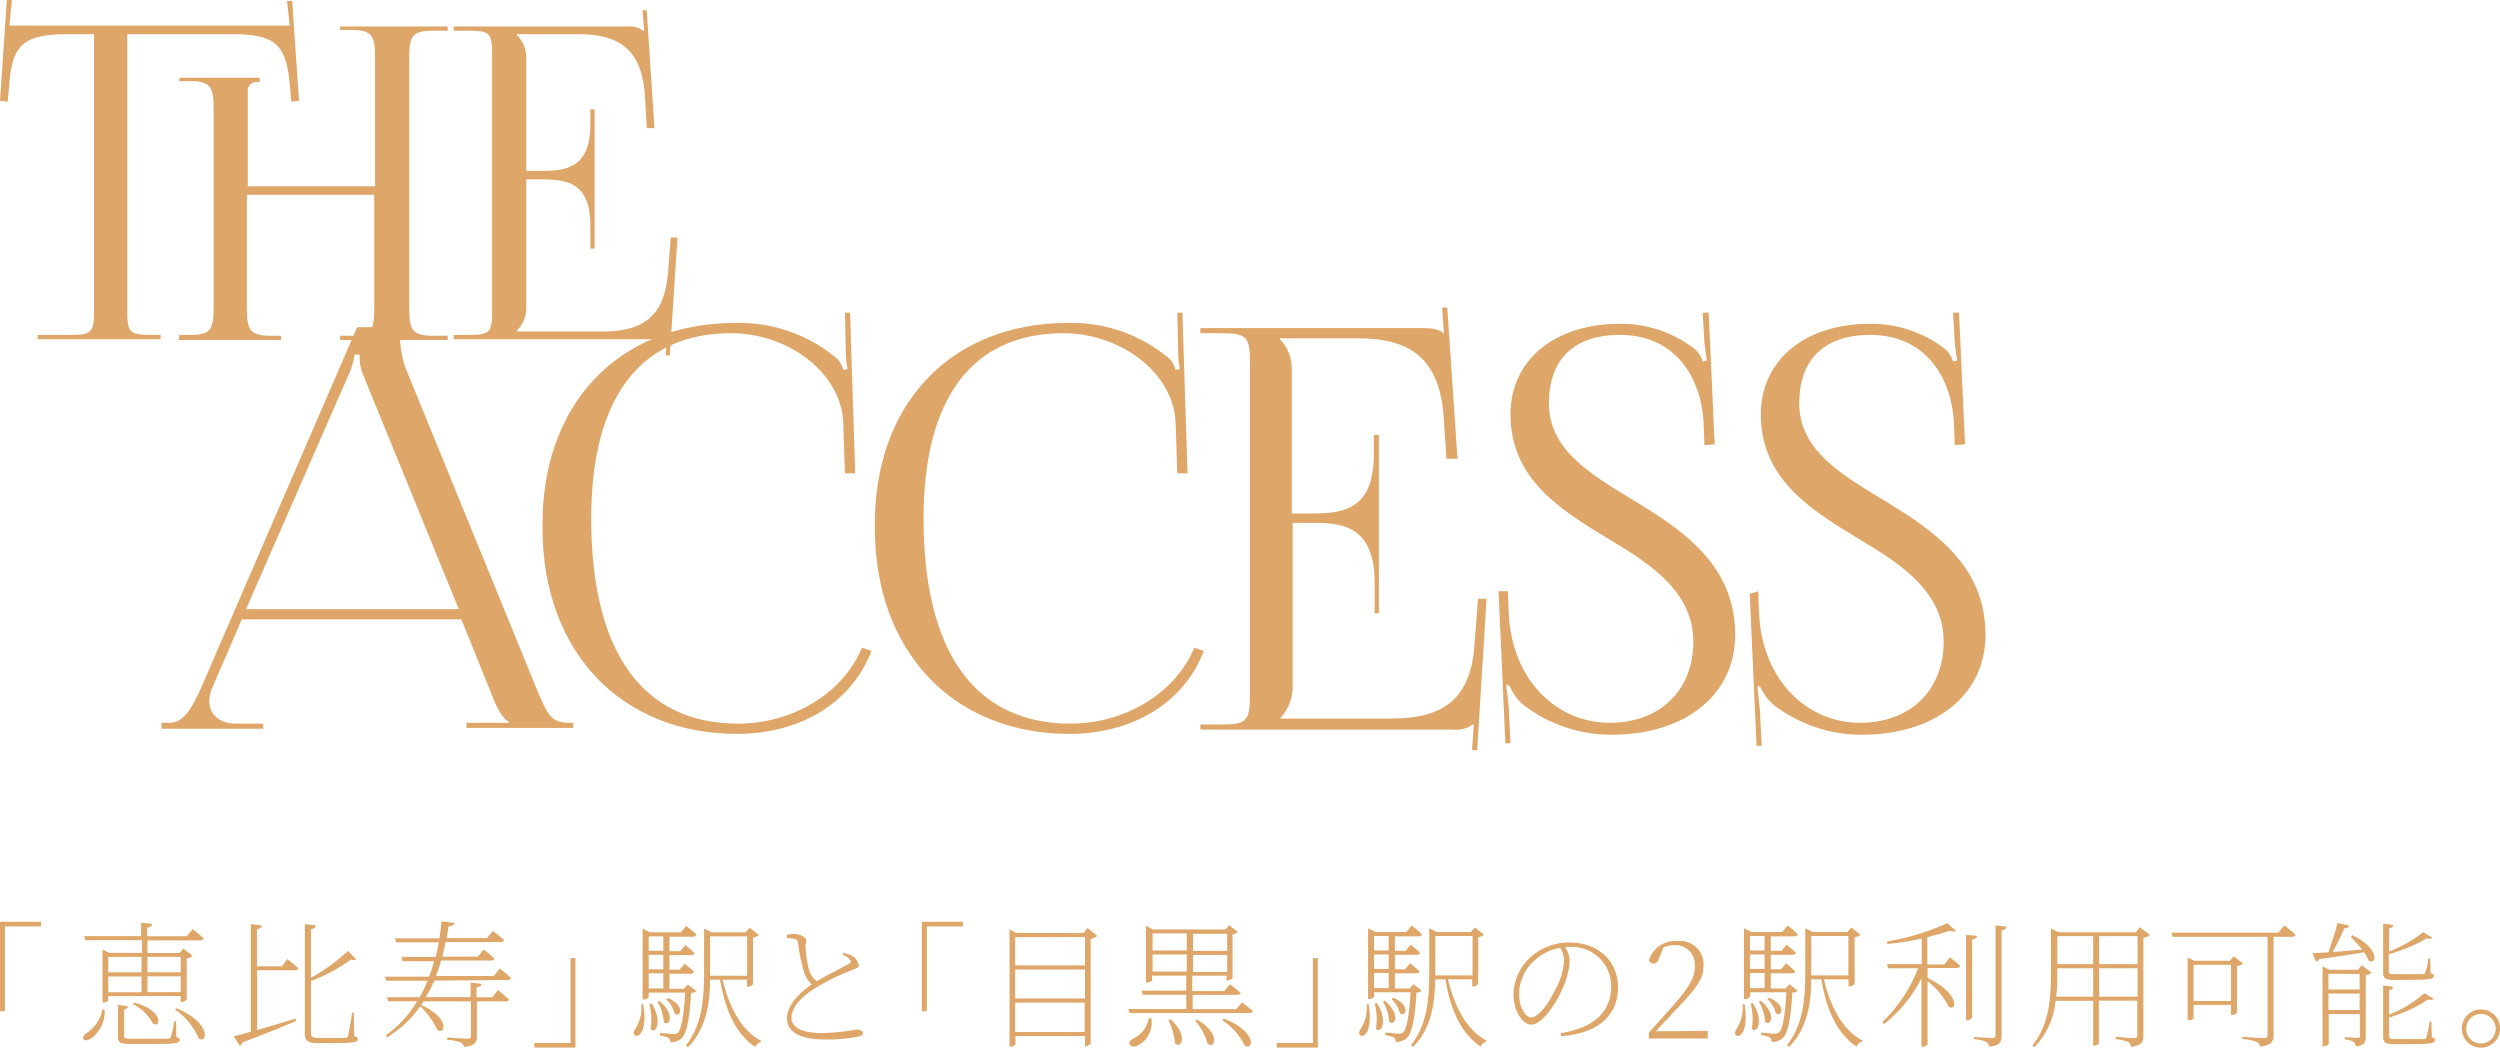
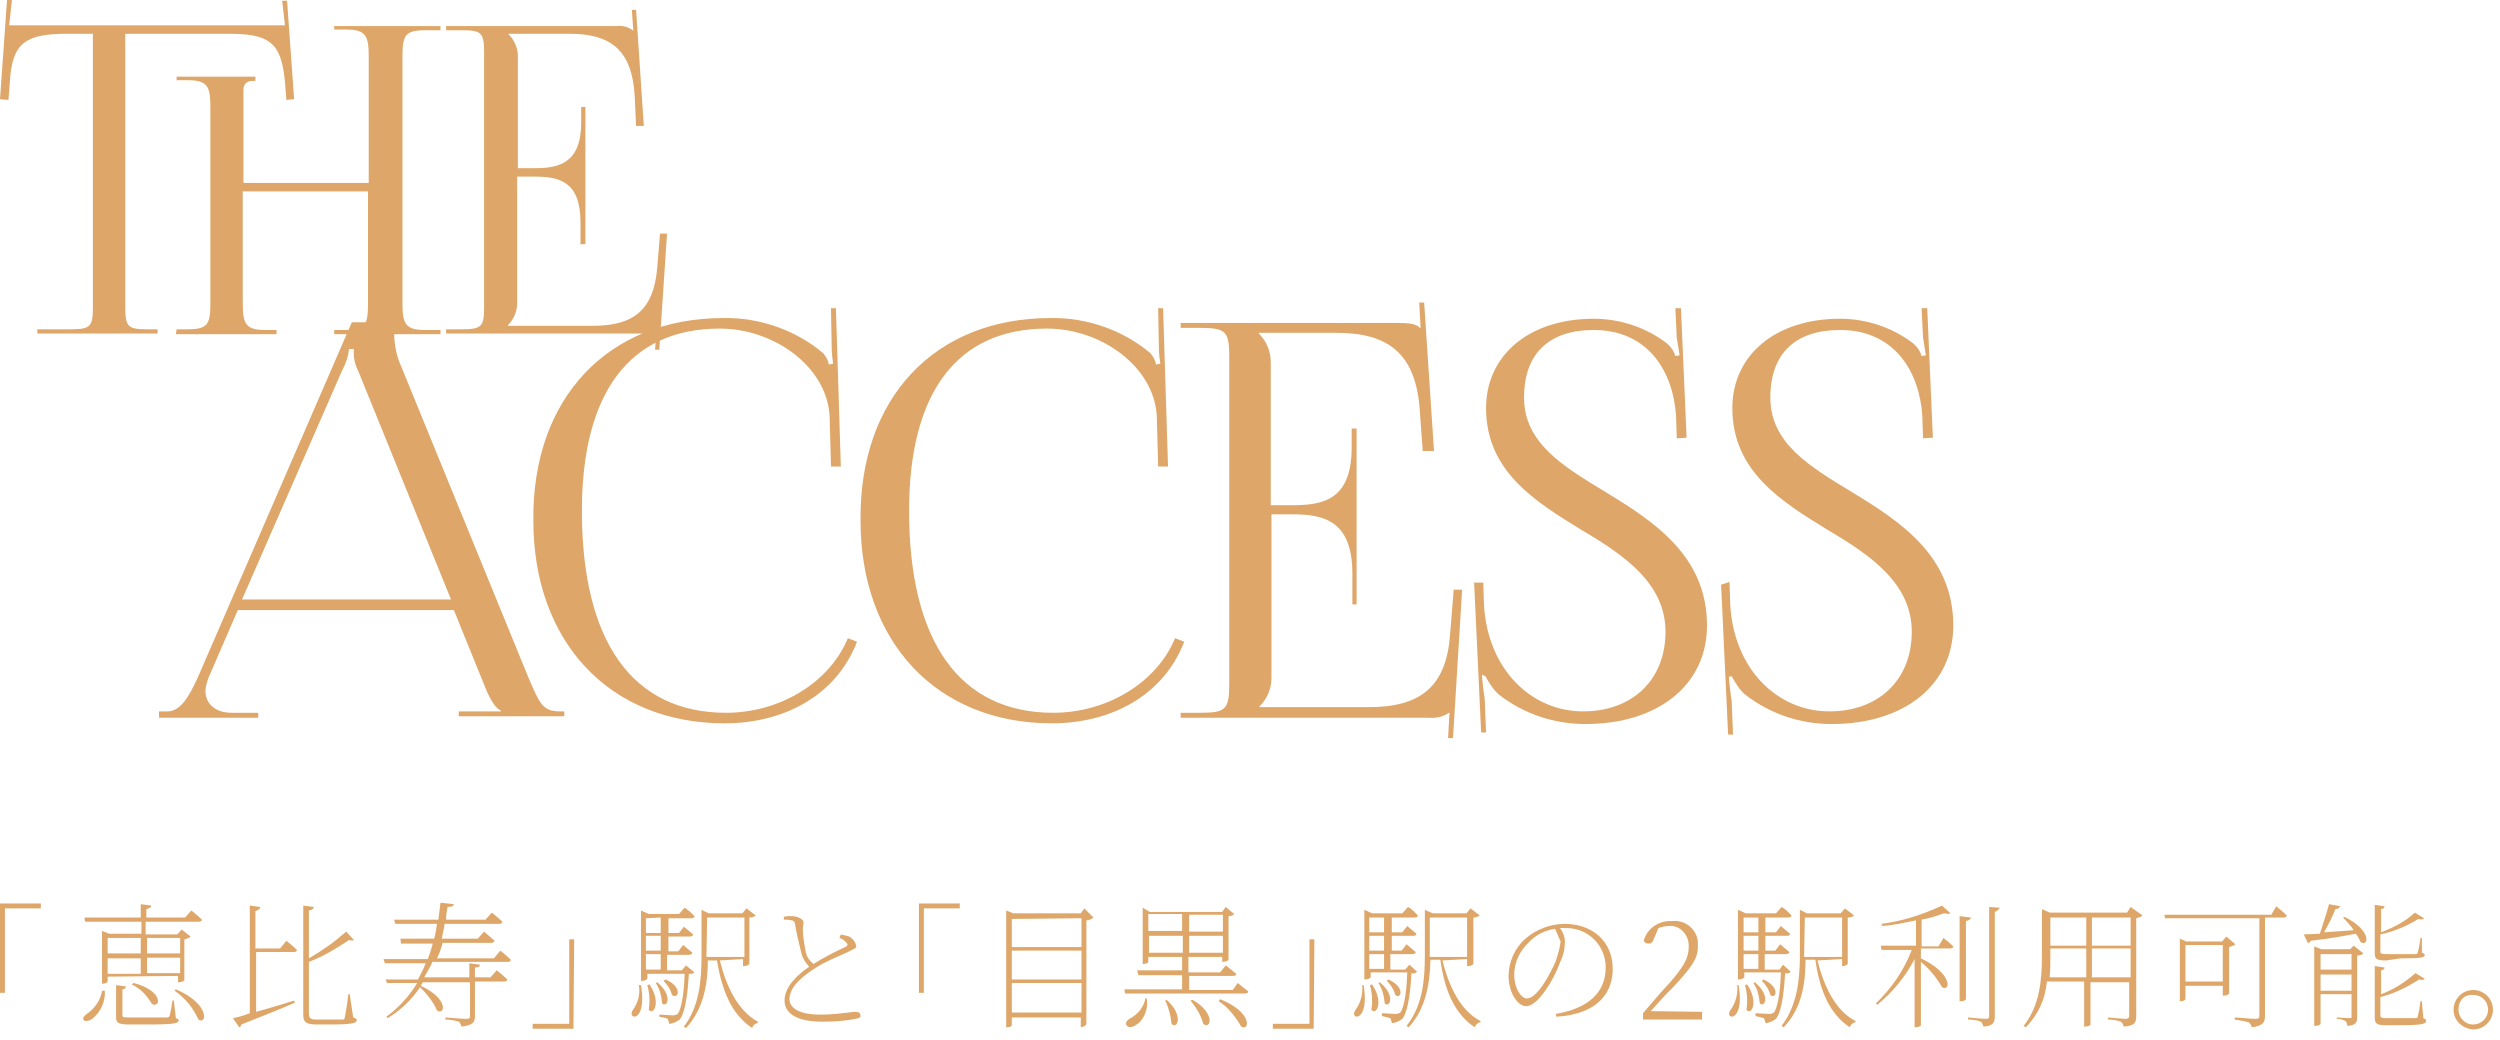
- <svg xmlns="http://www.w3.org/2000/svg" viewBox="0 0 292.62 122.63">
-   <defs>
-     <style>.cls-1{fill:#dea769;}.cls-2{isolation:isolate;}</style>
-   </defs>
-   <g id="レイヤー_2" data-name="レイヤー 2">
-     <g id="レイヤー_1-2" data-name="レイヤー 1">
-       <path class="cls-1" d="M4.4,39.2H8.3c2.4,0,2.7-.3,2.7-2.7V4H8C3.1,4,1.4,5,1.1,9.8L.9,11.9,0,11.8.8,0h.6L1.1,3H33.9L33.6.1h.6L35,11.8l-.9.1-.2-2.1C33.5,4.9,31.9,4,27,4H14.9V36.5c0,2.4.3,2.7,2.7,2.7h1.2v.5H4.4v-.5Zm16.6,0h1.3c2.4,0,2.7-.7,2.7-3.2V12.7c0-2.4-.3-3.2-2.7-3.2H21V9.1h9.4v.5H30a1,1,0,0,0-1,1.1V21.8H43.9V6.7c0-2.4-.3-3.2-2.7-3.2H39.8V3.1H52.4v.5H50.6c-2.4,0-2.7.7-2.7,3.2V36.1c0,2.4.3,3.2,2.7,3.2h1.8v.5H39.8v-.5h1.3c2.4,0,2.7-.7,2.7-3.2V22.8H28.9V36.1c0,2.4.3,3.2,2.7,3.2h1.3v.5h-12l.1-.6Z" />
-       <path class="cls-1" d="M69.1,29.2V26.4c0-4.9-2.6-5.4-5.5-5.4h-2V36.1a3.68,3.68,0,0,1-1.1,2.6v.1H70.6c4.9,0,7.2-2,7.6-6.9l.3-4.1h.8l-.9,13.8h-.5l.2-2.4H78a2.7,2.7,0,0,1-1.9.5h-23v-.5h1.8c2.4,0,2.7-.3,2.7-2.7V6.3c0-2.4-.3-2.7-2.7-2.7H53.1V3.1H73.4a2.7,2.7,0,0,1,1.9.5h.1l-.2-2.4h.5L76.6,15h-.9l-.2-3.6C75.2,5.9,72.6,4,67.7,4H60.5v.1a3.68,3.68,0,0,1,1.1,2.6V20h2c2.8,0,5.5-.5,5.5-5.4V12.8h.5V29.1h-.5v.1Z" />
-       <path class="cls-1" d="M18.9,84.6h1c1.6,0,2.6-1.8,3.6-4L41.8,38.3h5v.8a13.15,13.15,0,0,0,.6,3.8L62.8,80.6c1.3,3.1,1.7,4,3.8,4h.5v.6H54.6v-.6h5v-.1c-.8-.3-1.6-2-2-3.1L54,72.5H28.3l-3.5,8.1a4,4,0,0,0-.3,1.5c0,1.5,1.2,2.6,3.1,2.6h3.2v.6H18.9ZM53.7,71.3,42.6,44.1a5.4,5.4,0,0,1-.5-2.6h-.6a8,8,0,0,1-.8,2.6L28.8,71.3Z" />
-       <path class="cls-1" d="M86.1,37.8A17.7,17.7,0,0,1,98,42a2.73,2.73,0,0,1,.7,1.3l.5-.1a10.07,10.07,0,0,1-.2-1.9l-.1-4.7h.6l.6,18.8H98.9l-.2-6C98.4,43.5,92.1,39,85.6,39c-10.7,0-16.4,7.6-16.4,21.7,0,15.6,6,24,17.2,24,6.2,0,12.2-3.4,14.5-8.9l1.1.4c-2.5,6.5-8.9,9.7-15.7,9.7-13.7,0-22.8-9.7-22.8-24.1C63.3,47.3,72.4,37.8,86.1,37.8Z" />
-       <path class="cls-1" d="M125,37.8A17.7,17.7,0,0,1,136.9,42a2.73,2.73,0,0,1,.7,1.3l.5-.1a10.07,10.07,0,0,1-.2-1.9l-.1-4.7h.6l.6,18.8h-1.2l-.2-6C137.3,43.5,131,39,124.5,39c-10.7,0-16.4,7.6-16.4,21.7,0,15.6,6,24,17.2,24,6.2,0,12.2-3.4,14.5-8.9l1.1.4c-2.5,6.5-8.9,9.7-15.7,9.7-13.7,0-22.8-9.7-22.8-24.1C102.2,47.3,111.3,37.8,125,37.8Z" />
-       <path class="cls-1" d="M160.9,71.8V68.2c0-6.3-3.4-7-7-7h-2.6V80.6a5.29,5.29,0,0,1-1.4,3.4v.1h13c6.3,0,9.3-2.5,9.7-8.8l.4-5.2h1l-1.1,17.7h-.6l.2-3h-.1a3.44,3.44,0,0,1-2.4.6H140.5v-.6h2.3c3.1,0,3.5-.3,3.5-3.5V42.5c0-3.1-.3-3.5-3.5-3.5h-2.3v-.6h26c1,0,2,.1,2.4.6h.1l-.2-3h.6l1.2,17.7h-1.3l-.3-4.6c-.4-7-3.8-9.5-10-9.5h-9.2v.1a4.83,4.83,0,0,1,1.4,3.4v17h2.6c3.7,0,7-.7,7-6.9V50.9h.6V71.8Z" />
-       <path class="cls-1" d="M176.5,69.2l.1,2.7c.4,7.7,5.6,12.7,11.8,12.7,5.9,0,9.8-3.8,9.8-9.5s-4.8-9-9.9-12c-5.6-3.4-11.5-7-11.5-14.6,0-6.3,5.1-10.6,12.8-10.6a14.08,14.08,0,0,1,8.7,2.9,3,3,0,0,1,1,1.5l.5-.1q-.15-.75-.3-2.1l-.2-3.5h.7l.7,15.4-1.2.1-.1-2.7c-.3-5.2-3.3-10.2-9.8-10.2-5.3,0-8.3,2.8-8.3,8,0,5.4,4.7,8.2,9.8,11.3,5.8,3.5,12,7.6,12,15.8,0,7-5.8,11.7-14.5,11.7a16.87,16.87,0,0,1-10.3-3.5,6,6,0,0,1-1.6-2.2l-.4-.2c.1.7.2,2,.3,2.8l.2,4.1h-.6l-.8-17.8Z" />
-       <path class="cls-1" d="M205.8,69.2l.1,2.7c.4,7.7,5.6,12.7,11.8,12.7,5.9,0,9.8-3.8,9.8-9.5s-4.8-9-9.9-12c-5.6-3.4-11.5-7-11.5-14.6,0-6.3,5.1-10.6,12.8-10.6a14.08,14.08,0,0,1,8.7,2.9,3,3,0,0,1,1,1.5l.5-.1q-.15-.75-.3-2.1l-.2-3.5h.7L230,52l-1.2.1-.1-2.7c-.3-5.2-3.3-10.2-9.8-10.2-5.3,0-8.3,2.8-8.3,8,0,5.4,4.7,8.2,9.8,11.3,5.8,3.5,12,7.6,12,15.8,0,7-5.8,11.7-14.5,11.7a16.87,16.87,0,0,1-10.3-3.5,6,6,0,0,1-1.6-2.2l-.3.1c.1.7.2,2,.3,2.8l.2,4.1h-.6l-.8-17.8Z" />
-       <g class="cls-2">
-         <path class="cls-1" d="M0,107.89H4.8v.55H.58v9.92H0Z" />
-       </g>
-       <g class="cls-2">
-         <path class="cls-1" d="M12.25,118.17a3.87,3.87,0,0,1-1.47,3.3c-.35.27-.85.41-1,.19s0-.48.27-.67A4.37,4.37,0,0,0,12,118.14Zm.42-1.57v.51c0,.07-.31.24-.59.24H12v-6.22l.78.4h3.83v-1.48H10l-.14-.48h6.66V108l1.29.14c0,.23-.2.39-.59.45v1h4.63l.69-.85s.78.61,1.28,1.08c0,.17-.19.25-.42.25H17.26v1.48H21l.46-.52,1.09.84a1.48,1.48,0,0,1-.69.32V117c0,.09-.38.28-.62.28h-.1v-.7Zm0-4.59v1.8h3.89V112Zm3.89,4.13v-1.85H12.67v1.85Zm4.08,5.26c.3.08.4.16.4.32,0,.39-.46.48-3.44.48H15.34c-1.29,0-1.53-.17-1.53-.83v-3.75l1.16.16c0,.2-.16.34-.44.39v3.1c0,.24.08.31.86.31h2.18c1,0,1.84,0,2.09,0s.28-.07.34-.21a11.36,11.36,0,0,0,.38-1.81h.23Zm-4.93-4.05c3.43.88,3.15,3,2.21,2.48a5.39,5.39,0,0,0-2.37-2.3ZM17.26,112v1.8h3.89V112Zm3.89,4.13v-1.85H17.26v1.85ZM20.66,118c4.09,1.71,3.65,4.21,2.61,3.56a7.85,7.85,0,0,0-2.79-3.4Z" />
-       </g>
-       <g class="cls-2">
-         <path class="cls-1" d="M33.63,112.26s.8.61,1.28,1.07c0,.16-.19.24-.4.24H30.1v7c1.31-.38,2.88-.85,4.49-1.34l.07.27c-1.49.62-3.52,1.49-6.29,2.51a.57.57,0,0,1-.31.4l-.7-1.12c.46-.09,1.17-.29,2-.53V108.16l1.28.16c0,.23-.18.39-.56.45v4.34H33Zm7.83,9c.34.11.42.19.42.36,0,.39-.53.48-3,.48H37.19c-1.17,0-1.51-.3-1.51-1.08V108.16l1.28.16c0,.21-.17.39-.56.45v5.68a22.51,22.51,0,0,0,4.34-3.15l.95,1c-.13.11-.31.12-.58,0a20.65,20.65,0,0,1-4.71,2.53v6.07c0,.41.12.59.85.59h1.59c.81,0,1.36,0,1.6,0a.31.31,0,0,0,.3-.24,23.7,23.7,0,0,0,.45-2.71h.22Z" />
-       </g>
-       <g class="cls-2">
-         <path class="cls-1" d="M50.84,114.78a15.07,15.07,0,0,1-1,1.93h5.24V115l1.28.16c0,.23-.21.34-.58.4v1.17H57.6l.69-.85s.78.63,1.28,1.08c0,.17-.2.25-.42.25H55.82v4.07c0,.67-.14,1.13-1.5,1.26a.83.83,0,0,0-.4-.53,5.9,5.9,0,0,0-1.57-.3v-.27s1.95.14,2.32.14.45-.09.45-.37v-4H49.58a4.32,4.32,0,0,1-.27.42l0,0c3.38,1.53,2.82,3.53,1.88,2.93a9.26,9.26,0,0,0-2-2.77,12.86,12.86,0,0,1-3.83,3.6l-.22-.19a13.06,13.06,0,0,0,3.68-4H45.45l-.15-.48h3.81a12.69,12.69,0,0,0,.93-1.93H45.21l-.15-.47h5.17a16.56,16.56,0,0,0,.58-1.81h-3.7L47,112h4c.14-.56.25-1.12.37-1.7h-5l-.15-.46h5.21c.11-.66.19-1.32.25-2l1.52.19c0,.22-.19.34-.69.37-.06.46-.14.93-.22,1.41H57l.69-.85s.8.61,1.29,1.07c0,.16-.2.24-.41.24H52.15c-.11.56-.24,1.14-.38,1.7h4.16l.69-.83s.77.59,1.25,1.05a.37.37,0,0,1-.4.24H51.64c-.17.61-.38,1.22-.61,1.81h6.76l.72-.88s.8.62,1.28,1.09c0,.18-.18.26-.4.26Z" />
-       </g>
-       <g class="cls-2">
-         <path class="cls-1" d="M67.35,122.62h-4.8v-.55h4.23v-9.92h.57Z" />
-       </g>
-       <g class="cls-2">
-         <path class="cls-1" d="M75.3,117.54c.72,4.52-1.68,4.07-1,3a4.62,4.62,0,0,0,.77-3ZM81.51,116a.88.88,0,0,1-.62.22c-.16,3.12-.54,4.79-1.12,5.33a1.94,1.94,0,0,1-1.3.45.64.64,0,0,0-.22-.53,3.75,3.75,0,0,0-1-.27v-.29c.48,0,1.26.12,1.55.12a.74.74,0,0,0,.55-.16c.38-.36.7-1.89.85-4.69H75.93v.52a.69.69,0,0,1-.61.28h-.1v-8.28l.9.43h3.57l.64-.75s.72.54,1.18,1c0,.18-.19.26-.41.26H78.36v1.69h1.27l.57-.72s.67.53,1.09.93c0,.18-.19.26-.4.26H78.36v1.69h1.19l.59-.7s.65.53,1.09.93c0,.17-.2.25-.42.25H78.36v1.77h1.7l.45-.5Zm-5.58-6.4v1.69h1.71v-1.69Zm1.71,2.16H75.93v1.69h1.71Zm-1.71,3.94h1.71v-1.77H75.93Zm.33,1.74c1.36,2.08.48,3.73-.11,3a7.07,7.07,0,0,0-.14-2.92Zm.93-.27c1.91,1.58,1.17,3.1.51,2.46a5.53,5.53,0,0,0-.73-2.37Zm1-.34c2.09.87,1.44,2.35.77,1.81a3.27,3.27,0,0,0-1-1.68Zm6.4-2.16c.69,3,2.11,5.92,4.47,7.14l0,.18a.77.77,0,0,0-.65.56c-2.34-1.56-3.54-4.39-4.13-7.88H83.11c0,2.69-.43,5.75-2.57,7.89l-.27-.17c1.87-2.36,2.14-5.35,2.14-8.41v-5.3l.86.45h4l.48-.53,1.08.84a1.23,1.23,0,0,1-.69.3v5.46a.84.84,0,0,1-.61.3h-.1v-.83Zm-1.51-.46h4.37v-4.61H83.11v4.61Z" />
-       </g>
-       <g class="cls-2">
-         <path class="cls-1" d="M98.68,111.53a4.06,4.06,0,0,1,1,.3,1.76,1.76,0,0,1,.85,1.17c0,.29-.43.4-1,.62a28.1,28.1,0,0,0-3.7,1.78c-1.22.7-3.19,2.13-3.19,3.74,0,.93.88,1.78,3.6,1.78a25.87,25.87,0,0,0,4-.41c.42,0,.77.11.77.46,0,.18-.22.29-.51.35a17.87,17.87,0,0,1-4,.35c-2.82,0-4.39-.89-4.39-2.46,0-1.79,1.91-3.31,2.9-4a3.28,3.28,0,0,1-.93-1.5,23,23,0,0,1-.68-3.36.47.47,0,0,0-.42-.45,6.21,6.21,0,0,0-.88-.11l0-.37a3.38,3.38,0,0,1,.9-.11c.59,0,1.38.41,1.39.73s-.13.36-.11.72a13.23,13.23,0,0,0,.37,2.6,2.6,2.6,0,0,0,.94,1.49c1.19-.71,3-1.59,3.7-2,.29-.13.35-.24.24-.45a1.71,1.71,0,0,0-.9-.64Z" />
-       </g>
-       <g class="cls-2">
-         <path class="cls-1" d="M107.9,107.89h4.8v.55h-4.22v9.92h-.58Z" />
-       </g>
-       <g class="cls-2">
-         <path class="cls-1" d="M128.44,109.54a1.38,1.38,0,0,1-.78.35v12.25a.82.82,0,0,1-.62.33H127v-1.2h-8.14v.93c0,.11-.22.31-.56.31h-.14V108.79l.78.41h7.88l.48-.57Zm-9.62.15V113H127v-3.32Zm0,3.79v3.39H127v-3.39Zm8.14,7.31v-3.44h-8.14v3.44Z" />
-       </g>
-       <g class="cls-2">
-         <path class="cls-1" d="M145.38,117.32s.75.59,1.26,1c0,.18-.21.26-.43.26h-14l-.14-.48h6.78v-1.67h-5.1l-.13-.48h5.23V114.2h-4v.54c0,.08-.29.26-.59.26h-.13v-6.63l.8.42h8.51l.44-.5,1,.8a1.33,1.33,0,0,1-.61.28v5.08c0,.1-.38.31-.62.31h-.1v-.56h-4V116h3.76l.66-.8s.75.58,1.24,1c0,.17-.2.25-.41.25H139.6v1.67h5.09Zm-10.62,1.87a3,3,0,0,1-1.4,3.09c-.4.24-.93.32-1.11,0s.07-.53.35-.69a3.33,3.33,0,0,0,1.88-2.43Zm.15-9.94v2h4v-2Zm4,4.47v-2h-4v2ZM137,119.3c2.11,1.86,1.28,3.56.54,2.82a8.22,8.22,0,0,0-.77-2.74Zm2.64-10v2h4v-2Zm4,4.47v-2h-4v2Zm-3.55,5.57c2.83,1.6,2.13,3.52,1.26,2.83a7.16,7.16,0,0,0-1.47-2.72Zm3.15-.13c3.92,1.54,3.49,3.78,2.48,3.19a8.07,8.07,0,0,0-2.65-3Z" />
-       </g>
-       <g class="cls-2">
-         <path class="cls-1" d="M154.25,122.62h-4.8v-.55h4.23v-9.92h.57Z" />
-       </g>
-       <g class="cls-2">
-         <path class="cls-1" d="M160.2,117.54c.72,4.52-1.68,4.07-1,3a4.62,4.62,0,0,0,.77-3Zm6.21-1.58a.88.88,0,0,1-.62.22c-.16,3.12-.54,4.79-1.12,5.33a1.94,1.94,0,0,1-1.3.45.62.62,0,0,0-.22-.53,3.75,3.75,0,0,0-1-.27v-.29c.48,0,1.27.12,1.55.12a.74.74,0,0,0,.55-.16c.38-.36.7-1.89.85-4.69h-4.26v.52a.69.69,0,0,1-.61.28h-.1v-8.28l.9.43h3.57l.64-.75s.72.54,1.18,1c0,.18-.19.26-.41.26h-2.74v1.69h1.27l.57-.72s.67.53,1.09.93c0,.18-.19.26-.4.26h-2.53v1.69h1.19l.59-.7s.65.53,1.09.93c0,.17-.2.25-.42.25h-2.45v1.77H165l.45-.5Zm-5.58-6.4v1.69h1.71v-1.69Zm1.71,2.16h-1.71v1.69h1.71Zm-1.71,3.94h1.71v-1.77h-1.71Zm.33,1.74c1.36,2.08.48,3.73-.11,3a7.07,7.07,0,0,0-.14-2.92Zm.93-.27c1.91,1.58,1.17,3.1.51,2.46a5.53,5.53,0,0,0-.73-2.37Zm1-.34c2.09.87,1.44,2.35.77,1.81a3.33,3.33,0,0,0-1-1.68Zm6.4-2.16c.69,3,2.11,5.92,4.47,7.14l0,.18a.77.77,0,0,0-.65.56c-2.34-1.56-3.54-4.39-4.13-7.88H168c-.05,2.69-.44,5.75-2.58,7.89l-.27-.17c1.87-2.36,2.14-5.35,2.14-8.41v-5.3l.87.45h4l.48-.53,1.07.84a1.23,1.23,0,0,1-.69.3v5.46a.84.84,0,0,1-.61.3h-.09v-.83Zm-1.5-.46h4.37v-4.61H168v4.61Z" />
-       </g>
-       <g class="cls-2">
-         <path class="cls-1" d="M182.69,120.92c3.87-.59,5.9-2.51,5.9-5.47a4.59,4.59,0,0,0-4.86-4.61,5.12,5.12,0,0,0-.56,0,2.81,2.81,0,0,1,.56,1.57,8,8,0,0,1-.5,2.46c-.64,1.88-2.53,5.06-4,5.06-1,0-2.08-1.58-2.08-3.52a6,6,0,0,1,2-4.39,6.81,6.81,0,0,1,4.59-1.71c3.14,0,5.65,2,5.65,5.3,0,2.51-1.49,5.28-6.66,5.68Zm-.05-10a6.18,6.18,0,0,0-3.11,1.56,5.32,5.32,0,0,0-1.73,3.81c0,1.64.77,2.8,1.41,2.8,1.14,0,2.63-2.64,3.35-4.34a7.82,7.82,0,0,0,.51-2.31A3.25,3.25,0,0,0,182.64,110.93Z" />
-       </g>
-       <g class="cls-2">
-         <path class="cls-1" d="M199.89,120.66v.9H193v-.69c1.12-1.24,2.21-2.5,3-3.36,1.74-2,2.38-3.11,2.38-4.39a2.28,2.28,0,0,0-2.35-2.5,3.25,3.25,0,0,0-1.33.28l-.48,1.2c-.16.48-.37.68-.67.68a.61.61,0,0,1-.56-.38,3.23,3.23,0,0,1,3.28-2.26,2.77,2.77,0,0,1,3.12,3c0,1.36-.77,2.49-3.09,4.9-.45.49-1.44,1.56-2.49,2.67Z" />
-       </g>
-       <g class="cls-2">
-         <path class="cls-1" d="M204.2,117.54c.72,4.52-1.68,4.07-1,3a4.62,4.62,0,0,0,.77-3Zm6.21-1.58a.88.88,0,0,1-.62.22c-.16,3.12-.54,4.79-1.12,5.33a1.94,1.94,0,0,1-1.3.45.62.62,0,0,0-.22-.53,3.75,3.75,0,0,0-1-.27v-.29c.48,0,1.27.12,1.55.12a.74.74,0,0,0,.55-.16c.38-.36.7-1.89.85-4.69h-4.26v.52a.69.69,0,0,1-.61.28h-.1v-8.28l.9.43h3.57l.64-.75s.72.54,1.18,1c0,.18-.19.26-.41.26h-2.74v1.69h1.27l.57-.72s.67.53,1.09.93c0,.18-.19.26-.4.26h-2.53v1.69h1.19l.59-.7s.65.53,1.09.93c0,.17-.2.25-.42.25h-2.45v1.77H209l.45-.5Zm-5.58-6.4v1.69h1.71v-1.69Zm1.71,2.16h-1.71v1.69h1.71Zm-1.71,3.94h1.71v-1.77h-1.71Zm.33,1.74c1.36,2.08.48,3.73-.11,3a7.07,7.07,0,0,0-.14-2.92Zm.93-.27c1.91,1.58,1.17,3.1.51,2.46a5.53,5.53,0,0,0-.73-2.37Zm1-.34c2.09.87,1.44,2.35.77,1.81a3.27,3.27,0,0,0-1-1.68Zm6.4-2.16c.69,3,2.11,5.92,4.47,7.14l0,.18a.77.77,0,0,0-.65.56c-2.34-1.56-3.54-4.39-4.13-7.88H212c0,2.69-.43,5.75-2.57,7.89l-.27-.17c1.87-2.36,2.14-5.35,2.14-8.41v-5.3l.86.45h4.05l.49-.53,1.07.84a1.23,1.23,0,0,1-.69.3v5.46a.84.84,0,0,1-.61.3h-.1v-.83Zm-1.51-.46h4.37v-4.61H212v4.61Z" />
-       </g>
-       <g class="cls-2">
-         <path class="cls-1" d="M228.23,112.05s.75.58,1.21,1c-.05.17-.19.25-.41.25h-3.41v1.17c3.84,1.84,3.42,4,2.48,3.36a9.1,9.1,0,0,0-2.48-3v7.41c0,.08-.27.28-.61.28h-.11v-8a16.05,16.05,0,0,1-4.37,5.35l-.21-.23a17.4,17.4,0,0,0,4.19-6.31H221l-.13-.48h4.07v-3a31.45,31.45,0,0,1-4,.64l-.08-.29a28.12,28.12,0,0,0,7.06-2.14l1,.88c-.12.13-.39.13-.74,0-.72.26-1.62.51-2.59.75v3.2h2Zm3.18-2.52c0,.22-.19.38-.57.43v9.14c0,.12-.31.32-.58.32h-.14v-10Zm3.46-1.06c-.05.22-.21.38-.59.43v12.31c0,.69-.15,1.17-1.41,1.31a1,1,0,0,0-.37-.57,4.25,4.25,0,0,0-1.44-.32v-.26s1.76.14,2.08.14.43-.11.43-.38V108.31Z" />
-       </g>
-       <g class="cls-2">
-         <path class="cls-1" d="M251.65,109.43a1.42,1.42,0,0,1-.77.35v11.45c0,.67-.13,1.15-1.44,1.29a.81.81,0,0,0-.36-.57,4.91,4.91,0,0,0-1.45-.32v-.28s1.77.16,2.11.16.43-.11.43-.38v-4h-4.5v5c0,.07-.25.27-.6.27H245v-5.25H240.6a9,9,0,0,1-2.45,5.4l-.27-.18c1.92-2.35,2.18-5.33,2.18-8.4v-5.3l.88.45H250l.44-.59ZM245,116.66v-3.33h-4.19v.61a23,23,0,0,1-.13,2.72Zm-4.19-7.09v3.28H245v-3.28Zm4.89,0v3.28h4.5v-3.28Zm4.5,7.09v-3.33h-4.5v3.33Z" />
-       </g>
-       <g class="cls-2">
-         <path class="cls-1" d="M267.38,108.31s.8.62,1.3,1.09c0,.17-.19.25-.42.25h-2.14v11.5c0,.65-.16,1.2-1.57,1.36a.72.72,0,0,0-.4-.56,5.9,5.9,0,0,0-1.68-.34v-.26s2.06.16,2.46.16.48-.11.48-.41V109.65H254.3l-.14-.48h12.52Zm-4.85,4.46a1.23,1.23,0,0,1-.69.32v5.45a.91.91,0,0,1-.61.28h-.09v-1.2h-4.39v1.56c0,.08-.27.25-.57.25h-.12v-7.36l.77.38H261l.46-.51Zm-1.39,4.39v-4.23h-4.39v4.23Z" />
-       </g>
-       <g class="cls-2">
-         <path class="cls-1" d="M275.35,109.46c3.32,1.63,2.8,3.54,1.91,3a4.76,4.76,0,0,0-.55-1c-1.32.23-3,.5-5.25.8a.54.54,0,0,1-.36.31l-.44-1,1.88-.1c.38-1.07.81-2.42,1.07-3.44l1.36.3c-.06.2-.24.34-.58.34a26.16,26.16,0,0,1-1.37,2.77l3.45-.29a13,13,0,0,0-1.31-1.47Zm1.09,3.52,1.15.87a1.31,1.31,0,0,1-.68.3v7.12c0,.68-.12,1.11-1.17,1.22a.93.93,0,0,0-.27-.56,2.51,2.51,0,0,0-1-.27v-.27s1.18.09,1.46.09.29-.08.29-.3V118.7h-3.65v3.5c0,.08-.28.27-.6.27h-.12v-9.36l.8.4H276Zm-3.9,1v1.84h3.65V114Zm3.65,4.24v-1.92h-3.65v1.92Zm4.08-3.52c-1.12,0-1.33-.21-1.33-.85v-5.74l1.18.16c0,.19-.17.35-.48.4v2.69a14.82,14.82,0,0,0,4-2.26l1.05.66c-.11.14-.35.15-.67.08a18.21,18.21,0,0,1-4.42,1.84v2c0,.26.07.34.71.34H282c.77,0,1.38,0,1.59,0s.24-.05.28-.16a8.69,8.69,0,0,0,.39-1.7h.19l.05,1.75c.3.08.38.16.38.32,0,.35-.43.46-2.86.46Zm4.37,6.71c.3.09.38.17.38.33,0,.37-.43.48-2.93.48H280.3c-1.14,0-1.36-.22-1.36-.88v-6l1.18.16c0,.18-.17.34-.48.39v2.86a13.45,13.45,0,0,0,4.12-2.49l1.1.64c-.09.14-.33.17-.67.09a16.22,16.22,0,0,1-4.55,2.1v2.18c0,.27.08.35.74.35h1.7c.8,0,1.4,0,1.63,0s.24-.06.29-.19a11.32,11.32,0,0,0,.38-1.86h.21Z" />
-       </g>
-       <g class="cls-2">
-         <path class="cls-1" d="M288.15,120.39a2.24,2.24,0,1,1,2.24,2.24A2.23,2.23,0,0,1,288.15,120.39Zm.51,0a1.73,1.73,0,1,0,1.73-1.71A1.73,1.73,0,0,0,288.66,120.39Z" />
-       </g>
-     </g>
+ <svg xmlns="http://www.w3.org/2000/svg" version="1.1" id="レイヤー_1" x="0px" y="0px" viewBox="0 0 355.3 147.7" style="enable-background:new 0 0 355.3 147.7;" xml:space="preserve">
+   <style type="text/css">
+ 	.st0{fill:#DEA769;}
+ </style>
+   <path class="st0" d="M5.3,46.8h4.7c2.9,0,3.2-0.4,3.2-3.2V4.8H9.6c-5.9,0-7.9,1.2-8.2,6.9l-0.2,2.5L0,14.1L1,0h0.7L1.3,3.6h39.2  l-0.4-3.5h0.7l1,14l-1.1,0.1l-0.2-2.5c-0.5-5.9-2.4-6.9-8.2-6.9H17.8v38.8c0,2.9,0.4,3.2,3.2,3.2h1.4v0.6H5.3V46.8z M25.1,46.8h1.6  c2.9,0,3.2-0.8,3.2-3.8V15.2c0-2.9-0.4-3.8-3.2-3.8h-1.6v-0.5h11.2v0.6h-0.5c-0.7,0-1.2,0.5-1.2,1.2v0.1V26h17.8V8  c0-2.9-0.4-3.8-3.2-3.8h-1.7V3.7h15.1v0.6h-2.2c-2.9,0-3.2,0.8-3.2,3.8v35c0,2.9,0.4,3.8,3.2,3.8h2.2v0.6H47.5v-0.6h1.6  c2.9,0,3.2-0.8,3.2-3.8V27.2H34.5v15.9c0,2.9,0.4,3.8,3.2,3.8h1.6v0.6H25L25.1,46.8z" />
+   <path class="st0" d="M82.5,34.9v-3.3c0-5.9-3.1-6.5-6.6-6.5h-2.4v18c0,1.2-0.5,2.3-1.3,3.1v0.1h12.1c5.9,0,8.6-2.4,9.1-8.2l0.4-4.9  h1l-1.1,16.5h-0.6l0.2-2.9h-0.1c-0.6,0.5-1.4,0.7-2.3,0.6H63.4v-0.6h2.2c2.9,0,3.2-0.4,3.2-3.2V7.5c0-2.9-0.4-3.2-3.2-3.2h-2.2V3.7  h24.2c0.8-0.1,1.7,0.1,2.3,0.6h0.1l-0.2-2.9h0.6l1.1,16.5h-1.1l-0.2-4.3c-0.4-6.6-3.5-8.8-9.3-8.8h-8.6v0.1c0.8,0.8,1.3,1.9,1.3,3.1  v15.9H76c3.3,0,6.6-0.6,6.6-6.5v-2.2h0.6v19.5h-0.6C82.5,34.8,82.5,34.9,82.5,34.9z" />
+   <path class="st0" d="M22.6,101.1h1.2c1.9,0,3.1-2.2,4.3-4.8l21.9-50.5h6v1c0,1.6,0.2,3.1,0.7,4.5l18.4,45c1.6,3.7,2,4.8,4.5,4.8h0.6  v0.7H65.2v-0.7h6v-0.1c-1-0.4-1.9-2.4-2.4-3.7l-4.3-10.6H33.8l-4.2,9.7c-0.2,0.6-0.4,1.2-0.4,1.8c0,1.8,1.4,3.1,3.7,3.1h3.8v0.7  H22.6V101.1z M64.1,85.2L50.9,52.7c-0.5-1-0.7-2-0.6-3.1h-0.7c-0.1,1.1-0.5,2.2-1,3.1L34.4,85.2H64.1z" />
+   <path class="st0" d="M102.8,45.2c5.1-0.1,10.3,1.7,14.2,5c0.4,0.5,0.7,1,0.8,1.6l0.6-0.1c-0.1-0.7-0.2-1.6-0.2-2.3l-0.1-5.6h0.7  l0.7,22.5h-1.4l-0.2-7.2c-0.4-7-7.9-12.4-15.6-12.4c-12.8,0-19.6,9.1-19.6,25.9c0,18.6,7.2,28.7,20.5,28.7c7.4,0,14.6-4.1,17.3-10.6  l1.3,0.5c-3,7.8-10.6,11.6-18.8,11.6c-16.4,0-27.2-11.6-27.2-28.8C75.6,56.5,86.5,45.2,102.8,45.2z" />
+   <path class="st0" d="M149.3,45.2c5.1-0.1,10.3,1.7,14.2,5c0.4,0.5,0.7,1,0.8,1.6l0.6-0.1c-0.1-0.7-0.2-1.6-0.2-2.3l-0.1-5.6h0.7  l0.7,22.5h-1.4l-0.2-7.2c-0.4-7-7.9-12.4-15.6-12.4c-12.8,0-19.6,9.1-19.6,25.9c0,18.6,7.2,28.7,20.5,28.7c7.4,0,14.6-4.1,17.3-10.6  l1.3,0.5c-3,7.8-10.6,11.6-18.8,11.6c-16.4,0-27.2-11.6-27.2-28.8C122.1,56.5,132.9,45.2,149.3,45.2z" />
+   <path class="st0" d="M192.2,85.8v-4.3c0-7.5-4.1-8.4-8.4-8.4h-3.1v23.2c0,1.6-0.6,3-1.7,4.1v0.1h15.5c7.5,0,11.1-3,11.6-10.5  l0.5-6.2h1.2l-1.3,21.1h-0.7l0.2-3.6h-0.1c-0.8,0.6-1.9,0.8-2.9,0.7h-35.2v-0.7h2.7c3.7,0,4.2-0.4,4.2-4.2V50.8  c0-3.7-0.4-4.2-4.2-4.2h-2.7v-0.7h31.1c1.2,0,2.4,0.1,2.9,0.7h0.1l-0.2-3.6h0.7l1.4,21.1h-1.6l-0.4-5.5c-0.5-8.4-4.5-11.3-11.9-11.3  h-11v0.1c1.1,1.1,1.7,2.5,1.7,4.1v20.3h3.1c4.4,0,8.4-0.8,8.4-8.2v-2.7h0.7v25H192.2z" />
+   <path class="st0" d="M210.8,82.7l0.1,3.2c0.5,9.2,6.7,15.2,14.1,15.2c7,0,11.7-4.5,11.7-11.3S231,79,224.9,75.4  c-6.7-4.1-13.7-8.4-13.7-17.4c0-7.5,6.1-12.7,15.3-12.7c3.7,0,7.4,1.2,10.4,3.5c0.6,0.5,1,1.1,1.2,1.8l0.6-0.1  c-0.1-0.6-0.2-1.4-0.4-2.5l-0.2-4.2h0.8l0.8,18.4l-1.4,0.1l-0.1-3.2c-0.4-6.2-3.9-12.2-11.7-12.2c-6.3,0-9.9,3.3-9.9,9.6  c0,6.5,5.6,9.8,11.7,13.5c6.9,4.2,14.3,9.1,14.3,18.9c0,8.4-6.9,14-17.3,14c-4.4,0-8.7-1.4-12.3-4.2c-0.8-0.7-1.4-1.7-1.9-2.6  l-0.5-0.2c0.1,0.8,0.2,2.4,0.4,3.3l0.2,4.9h-0.7l-1-21.3H210.8z" />
+   <path class="st0" d="M245.8,82.7l0.1,3.2c0.5,9.2,6.7,15.2,14.1,15.2c7,0,11.7-4.5,11.7-11.3S266,79,259.9,75.4  c-6.7-4.1-13.7-8.4-13.7-17.4c0-7.5,6.1-12.7,15.3-12.7c3.7,0,7.4,1.2,10.4,3.5c0.6,0.5,1,1.1,1.2,1.8l0.6-0.1  c-0.1-0.6-0.2-1.4-0.4-2.5l-0.2-4.2h0.8l0.8,18.4l-1.4,0.1l-0.1-3.2c-0.4-6.2-3.9-12.2-11.7-12.2c-6.3,0-9.9,3.3-9.9,9.6  c0,6.5,5.6,9.8,11.7,13.5c6.9,4.2,14.3,9.1,14.3,18.9c0,8.4-6.9,14-17.3,14c-4.4,0-8.7-1.4-12.3-4.2c-0.8-0.7-1.4-1.7-1.9-2.6  l-0.4,0.1c0.1,0.8,0.2,2.4,0.4,3.3l0.2,4.9h-0.7l-1-21.3L245.8,82.7z" />
+   <g>
+     <path class="st0" d="M0,128.4h5.8v0.7H0.7v12H0V128.4z" />
+     <path class="st0" d="M14.9,140.8c0.1,1.5-0.6,3.1-1.8,4c-0.4,0.3-1,0.4-1.2,0.2s0-0.6,0.3-0.8c1.2-0.8,2.1-2,2.3-3.4   C14.5,140.8,14.9,140.8,14.9,140.8z M15.3,138.8v0.7c0,0.1-0.3,0.3-0.7,0.3h-0.1v-7.5l1,0.4h4.6V131h-8l-0.1-0.6h8v-1.9l1.5,0.2   c0,0.2-0.2,0.4-0.7,0.5v1.2h5.5l0.9-1c0,0,1,0.8,1.5,1.3c0,0.2-0.2,0.3-0.6,0.3h-7.4v1.8h4.5l0.6-0.7l1.3,1   c-0.2,0.2-0.5,0.3-0.9,0.4v5.8c0,0.1-0.4,0.3-0.8,0.3h-0.1v-0.9L15.3,138.8z M15.3,133.3v2.2H20v-2.2H15.3z M20,138.4v-2.2h-4.7   v2.2H20z M25,144.7c0.3,0.1,0.4,0.2,0.4,0.3c0,0.4-0.5,0.6-4.2,0.6h-2.8c-1.5,0-1.9-0.2-1.9-1V140l1.4,0.2c0,0.2-0.2,0.4-0.5,0.4   v3.7c0,0.3,0.1,0.3,1.1,0.3h5.2c0.3,0,0.3-0.1,0.4-0.2c0.2-0.8,0.3-1.4,0.4-2.2h0.2L25,144.7z M19,139.7c4.2,1.1,3.9,3.6,2.6,3   c-0.7-1.2-1.6-2.2-2.9-2.8L19,139.7z M20.9,133.3v2.2h4.7v-2.2H20.9z M25.6,138.3v-2.2h-4.7v2.2H25.6z M25,140.6   c4.9,2.1,4.4,5.1,3.2,4.3c-0.7-1.6-1.9-3.1-3.4-4.1L25,140.6z" />
+     <path class="st0" d="M40.7,133.7c0,0,1,0.8,1.5,1.3c0,0.2-0.2,0.3-0.4,0.3h-5.4v8.5c1.5-0.4,3.5-1,5.4-1.6l0.1,0.3   c-1.8,0.8-4.3,1.8-7.6,3.1c0,0.2-0.2,0.4-0.3,0.4l-0.9-1.3c0.5-0.1,1.4-0.3,2.4-0.7v-15.3l1.5,0.2c0,0.2-0.2,0.4-0.7,0.6v5.3h3.5   L40.7,133.7z M50.2,144.6c0.4,0.1,0.5,0.2,0.5,0.4c0,0.4-0.7,0.6-3.6,0.6H45c-1.4,0-1.9-0.3-1.9-1.3v-15.6l1.5,0.2   c0,0.2-0.2,0.4-0.7,0.5v6.8c1.9-1.1,3.6-2.3,5.3-3.8l1.1,1.2c-0.1,0.1-0.3,0.1-0.7,0c-1.8,1.2-3.6,2.3-5.7,3.1v7.4   c0,0.4,0.1,0.8,1,0.8h3.8c0.2,0,0.3-0.1,0.3-0.3c0.2-1.1,0.4-2.2,0.5-3.3h0.2L50.2,144.6z" />
+     <path class="st0" d="M61.5,136.6c-0.3,0.8-0.8,1.5-1.2,2.3h6.4v-2l1.5,0.2c0,0.3-0.2,0.4-0.7,0.4v1.4h2.2l0.9-1c0,0,1,0.8,1.5,1.3   c0,0.2-0.2,0.3-0.5,0.3h-4.1v4.9c0,0.8-0.2,1.3-1.9,1.5c-0.1-0.2-0.2-0.6-0.4-0.7c-0.7-0.2-1.2-0.3-1.9-0.3v-0.3   c0,0,2.4,0.2,2.9,0.2s0.6-0.1,0.6-0.4v-4.8h-6.7c-0.1,0.2-0.2,0.3-0.3,0.5l0,0c4.1,1.9,3.4,4.3,2.3,3.5c-0.5-1.2-1.4-2.3-2.4-3.3   c-1.2,1.8-2.8,3.3-4.6,4.4l-0.2-0.2c1.8-1.3,3.3-3,4.4-4.8H55l-0.2-0.5h4.6c0.4-0.8,0.8-1.5,1.1-2.3h-5.8l-0.2-0.6h6.3   c0.3-0.8,0.5-1.4,0.7-2.2H57l-0.1-0.7h4.8c0.2-0.7,0.3-1.3,0.4-2.1h-5.9l-0.2-0.6h6.3c0.1-0.8,0.2-1.5,0.3-2.4l1.9,0.2   c0,0.2-0.2,0.4-0.9,0.4c-0.1,0.6-0.2,1.1-0.2,1.8H69l0.9-1c0,0,1,0.8,1.5,1.3c0,0.2-0.2,0.3-0.4,0.3h-7.8c-0.1,0.7-0.3,1.4-0.4,2.1   h5.1l0.9-1c0,0,0.9,0.8,1.5,1.3c-0.1,0.2-0.3,0.3-0.4,0.3h-7c-0.2,0.8-0.4,1.4-0.8,2.2h8.1l0.9-1.1c0,0,1,0.8,1.5,1.3   c0,0.2-0.2,0.3-0.4,0.3H61.5V136.6z" />
+     <path class="st0" d="M81.5,146.2h-5.8v-0.7h5.2v-12h0.7L81.5,146.2z" />
+     <path class="st0" d="M91.1,140c0.9,5.5-2,4.9-1.2,3.6c0.8-1.1,1.1-2.3,0.9-3.6C90.8,140,91.1,140,91.1,140z M98.7,138.2   c-0.2,0.2-0.4,0.2-0.8,0.2c-0.2,3.7-0.7,5.8-1.3,6.5c-0.4,0.3-1,0.6-1.5,0.6c0-0.2-0.1-0.4-0.2-0.7c-0.4-0.2-0.8-0.2-1.2-0.3v-0.3   c0.5,0,1.5,0.1,1.9,0.1c0.2,0,0.4,0,0.7-0.2c0.4-0.4,0.9-2.3,1-5.7H92v0.7c-0.2,0.2-0.4,0.3-0.8,0.3h-0.1v-10l1.1,0.5h4.3l0.8-0.9   c0.5,0.3,1,0.8,1.4,1.2c0,0.2-0.2,0.3-0.4,0.3H95v2.1h1.5l0.7-0.9c0,0,0.8,0.7,1.3,1.1c0,0.2-0.2,0.3-0.4,0.3H95v2.1h1.4l0.7-0.9   c0,0,0.8,0.7,1.3,1.1c0,0.2-0.2,0.3-0.6,0.3h-3v2.2h2.1l0.6-0.7L98.7,138.2z M91.8,130.5v2.1h2.1v-2.2L91.8,130.5z M93.9,133h-2.1   v2.1h2.1V133z M91.8,137.8h2.1v-2.2h-2.1V137.8z M92.3,139.9c1.7,2.5,0.6,4.5-0.1,3.6c0.2-1.2,0.1-2.4-0.2-3.5L92.3,139.9z    M93.4,139.6c2.3,1.9,1.4,3.7,0.7,3c-0.1-1-0.3-2-0.9-2.9L93.4,139.6z M94.6,139.2c2.5,1.1,1.8,2.9,0.9,2.2c-0.2-0.8-0.7-1.5-1.2-2   L94.6,139.2z M102.3,136.5c0.9,3.6,2.5,7.1,5.4,8.7v0.2c-0.3,0-0.7,0.3-0.8,0.7c-2.9-1.9-4.3-5.3-5-9.6h-1.3c0,3.3-0.6,6.9-3.1,9.6   l-0.3-0.2c2.2-2.9,2.5-6.5,2.5-10.2v-6.4l1,0.5h4.8l0.6-0.7l1.3,1c-0.2,0.2-0.5,0.3-0.9,0.3v6.6c-0.2,0.2-0.4,0.3-0.8,0.3h-0.1v-1   L102.3,136.5z M100.4,136h5.4v-5.6h-5.3L100.4,136L100.4,136z" />
+     <path class="st0" d="M119.5,132.8c0.4,0.1,0.9,0.2,1.2,0.3c0.5,0.3,0.9,0.8,1,1.4c0,0.3-0.5,0.4-1.2,0.8c-1.5,0.7-3.1,1.3-4.5,2.2   s-3.8,2.5-3.8,4.5c0,1.1,1.1,2.2,4.4,2.2c1.6,0,3.2-0.2,4.8-0.4c0.6,0,0.9,0.1,0.9,0.6c0,0.2-0.2,0.3-0.7,0.4   c-1.5,0.3-3.2,0.4-4.8,0.4c-3.4,0-5.3-1.1-5.3-3c0-2.2,2.3-4,3.5-4.8c-0.5-0.6-0.9-1.1-1.1-1.9c-0.3-1.3-0.7-2.8-0.9-4.1   c0-0.3-0.2-0.6-0.5-0.6c-0.3-0.1-0.8-0.1-1.1-0.1v-0.4c0.3-0.1,0.8-0.1,1.1-0.1c0.8,0,1.7,0.4,1.7,0.9s-0.1,0.4-0.1,0.9   c0,1.1,0.2,2.1,0.4,3.2c0.1,0.7,0.5,1.3,1.1,1.8c1.4-0.9,3.6-2,4.5-2.4c0.3-0.1,0.4-0.3,0.3-0.5c-0.2-0.3-0.7-0.7-1.1-0.8   L119.5,132.8z" />
+     <path class="st0" d="M130.6,128.4h5.8v0.7h-5.1v12h-0.7V128.4z" />
+     <path class="st0" d="M155.4,130.4c-0.2,0.2-0.6,0.4-1,0.4v14.8c-0.2,0.2-0.4,0.3-0.8,0.4l0,0v-1.4h-9.8v1.1c0,0.1-0.2,0.3-0.7,0.3   H143v-16.6l1,0.4h9.6l0.5-0.7L155.4,130.4z M143.8,130.6v4h9.9v-4.1L143.8,130.6z M143.8,135.1v4.1h9.9v-4.1H143.8z M153.7,143.9   v-4.2h-9.9v4.2H153.7z" />
+     <path class="st0" d="M175.9,139.7l1.5,1.2c0,0.2-0.2,0.3-0.6,0.3h-16.9l-0.1-0.6h8.2v-2h-6.2l-0.2-0.7h6.4V136h-4.8v0.7   c0,0.1-0.3,0.3-0.7,0.3h-0.1v-8l1,0.6h10.3l0.5-0.7l1.2,1c-0.2,0.2-0.4,0.3-0.8,0.3v6.2c0,0.1-0.4,0.3-0.8,0.3h-0.1V136h-4.8v2.2   h4.5l0.8-1c0,0,0.9,0.7,1.5,1.2c0,0.2-0.2,0.3-0.4,0.3H169v2h6.2L175.9,139.7z M163,142c0.2,1.4-0.4,3-1.6,3.7   c-0.4,0.3-1.1,0.4-1.3,0s0.1-0.7,0.4-0.9c1.2-0.6,2.1-1.7,2.3-3L163,142z M163.2,129.9v2.4h4.8v-2.4H163.2z M168.1,135.4V133h-4.8   v2.4H168.1z M165.8,142.1c2.5,2.2,1.5,4.3,0.7,3.4c-0.1-1.1-0.4-2.3-0.9-3.3L165.8,142.1z M169,130v2.4h4.8V130H169z M173.8,135.4   V133H169v2.4H173.8z M169.5,142.1c3.4,2,2.5,4.3,1.5,3.4c-0.3-1.2-1-2.3-1.8-3.3L169.5,142.1z M173.4,142c4.7,1.9,4.2,4.6,3,3.9   c-0.8-1.4-1.9-2.8-3.2-3.6L173.4,142z" />
+     <path class="st0" d="M186.7,146.2h-5.8v-0.7h5.2v-12h0.7L186.7,146.2L186.7,146.2z" />
+     <path class="st0" d="M193.8,140c0.9,5.5-2.1,4.9-1.2,3.6c0.8-1.1,1.1-2.3,1-3.6C193.6,140,193.8,140,193.8,140z M201.4,138.1   c-0.2,0.2-0.4,0.3-0.8,0.2c-0.2,3.7-0.7,5.8-1.3,6.5c-0.4,0.3-1,0.6-1.5,0.6c0-0.2-0.1-0.4-0.2-0.7c-0.4-0.1-0.8-0.2-1.2-0.3V144   c0.6,0,1.5,0.1,1.9,0.1c0.2,0,0.4,0,0.7-0.2c0.4-0.4,0.9-2.3,1-5.7h-5.2v0.7c-0.2,0.2-0.4,0.3-0.8,0.3h-0.1v-9.9l1.1,0.5h4.3   l0.8-0.9c0.6,0.3,1,0.8,1.4,1.2c0,0.2-0.2,0.3-0.4,0.3h-3.3v2.1h1.5l0.7-0.9c0,0,0.8,0.7,1.3,1.1c0,0.2-0.2,0.3-0.4,0.3h-3.1v2.1   h1.4l0.7-0.9c0,0,0.8,0.7,1.3,1.1c0,0.2-0.2,0.3-0.6,0.3h-3v2.2h2.1l0.6-0.7L201.4,138.1z M194.6,130.4v2.1h2.1v-2.1H194.6z    M196.7,133h-2.1v2.1h2.1V133z M194.6,137.7h2.1v-2.1h-2.1V137.7z M195,139.9c1.7,2.5,0.6,4.5-0.1,3.6c0.2-1.2,0.1-2.4-0.2-3.5   L195,139.9z M196.1,139.6c2.3,1.9,1.4,3.7,0.7,3c-0.1-1-0.3-2-0.9-2.9L196.1,139.6z M197.3,139.2c2.5,1.1,1.8,2.9,1,2.2   c-0.2-0.8-0.7-1.5-1.2-2L197.3,139.2z M205,136.5c0.9,3.6,2.5,7.1,5.4,8.6v0.2c-0.3,0-0.7,0.3-0.8,0.7c-2.9-1.9-4.3-5.3-4.9-9.6   h-1.4c-0.1,3.3-0.6,6.9-3.1,9.6l-0.3-0.2c2.3-2.9,2.6-6.5,2.6-10.1v-6.4l1.1,0.5h4.8l0.6-0.7l1.3,1c-0.2,0.2-0.6,0.3-0.9,0.3v6.6   c-0.2,0.2-0.4,0.3-0.8,0.3h-0.1v-1L205,136.5z M203.2,136h5.3v-5.6h-5.3V136L203.2,136z" />
+     <path class="st0" d="M221.1,144.1c4.7-0.8,7.1-3.1,7.1-6.6c0-3.1-2.4-5.5-5.4-5.6h-0.1h-0.3c-0.2,0-0.4,0-0.7,0   c0.4,0.5,0.7,1.2,0.7,1.9c0,1-0.2,2-0.7,3c-0.8,2.3-3.1,6.2-4.8,6.2c-1.2,0-2.5-1.9-2.5-4.3c0-2,0.9-4,2.4-5.3s3.5-2.1,5.6-2.1   c3.8,0,6.8,2.4,6.8,6.4c0,3.1-1.8,6.4-8,6.8L221.1,144.1z M221,132c-1.4,0.2-2.8,0.9-3.7,1.9c-1.3,1.2-2.1,2.9-2.1,4.6   c0,2,1,3.4,1.8,3.4c1.4,0,3.2-3.2,4.1-5.3c0.3-0.9,0.6-1.9,0.7-2.8C221.5,133.2,221.3,132.6,221,132L221,132z" />
+     <path class="st0" d="M241.9,143.8v1.1h-8.4V144c1.3-1.5,2.6-3.1,3.6-4.1c2.1-2.4,2.9-3.7,2.9-5.3c0.1-1.5-1-2.9-2.4-3   c-0.1,0-0.2,0-0.3,0c-0.5,0-1.1,0.1-1.6,0.3l-0.6,1.4c-0.2,0.6-0.4,0.8-0.8,0.8s-0.6-0.2-0.7-0.4c0.5-1.8,2.2-2.9,4-2.8   c1.9-0.2,3.5,1.1,3.7,2.9c0,0.2,0,0.5,0,0.8c0,1.7-1,3-3.7,5.9c-0.6,0.5-1.8,1.9-3,3.2L241.9,143.8L241.9,143.8z" />
+     <path class="st0" d="M247.1,140c0.9,5.5-2.1,4.9-1.2,3.6c0.8-1.1,1.1-2.3,1-3.6C246.9,140,247.1,140,247.1,140z M254.5,138.1   c-0.2,0.2-0.4,0.3-0.8,0.2c-0.2,3.7-0.7,5.8-1.3,6.5c-0.4,0.3-1,0.6-1.5,0.6c0-0.2-0.1-0.4-0.2-0.7c-0.4-0.1-0.8-0.2-1.2-0.3V144   c0.5,0,1.5,0.1,1.9,0.1c0.2,0,0.4,0,0.7-0.2c0.4-0.4,0.9-2.3,1-5.7h-5.2v0.7c-0.2,0.2-0.4,0.3-0.8,0.3H247v-9.9l1.1,0.5h4.3   l0.8-0.9c0.6,0.3,1,0.8,1.4,1.2c0,0.2-0.2,0.3-0.4,0.3h-3.3v2.1h1.5l0.7-0.9c0,0,0.8,0.7,1.3,1.1c0,0.2-0.2,0.3-0.4,0.3h-3.1v2.1   h1.4l0.7-0.9c0,0,0.8,0.7,1.3,1.1c0,0.2-0.2,0.3-0.6,0.3h-2.9v2.2h2.1l0.5-0.7L254.5,138.1z M247.8,130.4v2.1h2.1v-2.1H247.8z    M249.9,133h-2.1v2.1h2.1V133z M247.8,137.7h2.1v-2.1h-2.1V137.7z M248.3,139.9c1.7,2.5,0.6,4.5-0.1,3.6c0.2-1.2,0.1-2.4-0.2-3.5   L248.3,139.9z M249.4,139.6c2.3,1.9,1.4,3.7,0.7,3c-0.1-1-0.3-2-0.9-2.9L249.4,139.6z M250.6,139.2c2.5,1.1,1.8,2.9,1,2.2   c-0.2-0.8-0.7-1.5-1.2-2L250.6,139.2z M258.3,136.5c0.9,3.6,2.5,7.1,5.4,8.6v0.2c-0.3,0-0.7,0.3-0.8,0.7c-2.9-1.9-4.3-5.3-4.9-9.6   h-1.4c0,3.3-0.5,6.9-3.1,9.6l-0.3-0.2c2.2-2.9,2.6-6.5,2.6-10.1v-6.4l1,0.5h4.8l0.6-0.7l1.3,1c-0.2,0.2-0.5,0.3-0.9,0.3v6.6   c-0.2,0.2-0.4,0.3-0.8,0.3l0,0v-1L258.3,136.5z M256.4,136h5.4v-5.6h-5.3L256.4,136L256.4,136z" />
+     <path class="st0" d="M276.2,133.3c0,0,0.9,0.7,1.4,1.2c0,0.2-0.2,0.3-0.4,0.3H273v1.4c4.6,2.2,4.2,4.8,3,4.1   c-0.8-1.4-1.8-2.6-3-3.6v9c0,0.1-0.3,0.3-0.8,0.3h-0.1v-9.7c-1.3,2.5-3.1,4.7-5.3,6.5l-0.2-0.2c2.2-2.1,4-4.7,5.1-7.6h-4.3   l-0.1-0.6h5v-3.6c-1.5,0.3-3.2,0.7-4.8,0.8l-0.1-0.3c3-0.4,5.8-1.3,8.6-2.6l1.2,1.1c-0.1,0.1-0.4,0.1-0.9,0c-0.9,0.3-2,0.7-3.2,0.9   v3.8h2.4L276.2,133.3z M280.1,130.4c0,0.2-0.2,0.4-0.7,0.5V142c0,0.1-0.3,0.3-0.7,0.3h-0.2v-12.1L280.1,130.4z M284.2,129   c-0.1,0.2-0.2,0.4-0.7,0.6v14.8c0,0.9-0.2,1.4-1.6,1.5c-0.1-0.2-0.2-0.6-0.4-0.7c-0.5-0.2-1.1-0.3-1.8-0.3v-0.3   c0,0,2.1,0.2,2.5,0.2s0.5-0.1,0.5-0.4v-15.5L284.2,129z" />
+     <path class="st0" d="M304.5,130.1c-0.2,0.2-0.5,0.3-0.9,0.4v13.9c0,0.8-0.1,1.4-1.8,1.5c0-0.3-0.2-0.6-0.4-0.7   c-0.5-0.2-1.2-0.3-1.8-0.3v-0.3c0,0,2.2,0.2,2.5,0.2s0.5-0.1,0.5-0.4v-4.8h-5.5v6c0,0.1-0.3,0.3-0.8,0.3h-0.1v-6.4h-5.3   c-0.2,2.4-1.2,4.7-3,6.5l-0.3-0.2c2.3-2.9,2.6-6.5,2.6-10.1v-6.5l1.1,0.5h11l0.5-0.8L304.5,130.1z M296.5,138.9v-4.1h-5.1v0.8   c0,1.1,0,2.2-0.1,3.3C291.3,138.9,296.5,138.9,296.5,138.9z M291.4,130.4v4h5.1v-4H291.4z M297.3,130.4v4h5.5v-4H297.3z    M302.8,138.9v-4.1h-5.5v4.1H302.8z" />
+     <path class="st0" d="M323.5,128.8c0,0,1,0.8,1.5,1.3c0,0.2-0.2,0.3-0.5,0.3h-2.6v14c0,0.8-0.2,1.4-1.9,1.6c0-0.3-0.2-0.5-0.4-0.7   c-0.7-0.2-1.3-0.3-2-0.4v-0.3c0,0,2.5,0.2,3,0.2c0.4,0,0.5-0.1,0.5-0.4v-13.9h-13.4l-0.1-0.5h15.2L323.5,128.8z M317.7,134.2   c-0.2,0.2-0.6,0.3-0.9,0.4v6.6c-0.2,0.2-0.4,0.3-0.8,0.3h-0.1v-1.4h-5.3v1.9c0,0.1-0.3,0.3-0.7,0.3h-0.1v-8.9l0.9,0.4h5.1l0.6-0.7   L317.7,134.2z M315.9,139.5v-5.2h-5.3v5.2H315.9z" />
+     <path class="st0" d="M333.2,130.3c4,2,3.4,4.3,2.3,3.6c-0.2-0.4-0.4-0.9-0.7-1.2c-1.6,0.3-3.6,0.7-6.4,1c-0.1,0.2-0.2,0.3-0.4,0.3   l-0.6-1.2l2.3-0.1c0.4-1.3,1-3,1.3-4.2l1.6,0.3c-0.1,0.2-0.3,0.4-0.7,0.4c-0.4,1.1-1,2.2-1.6,3.3l4.2-0.3c-0.4-0.7-1-1.2-1.5-1.8   L333.2,130.3z M334.5,134.4l1.4,1.1c-0.2,0.2-0.6,0.3-0.9,0.3v8.6c0,0.9-0.1,1.3-1.4,1.4c0-0.2-0.1-0.6-0.3-0.7   c-0.3-0.2-0.8-0.3-1.2-0.3v-0.2c0,0,1.4,0.1,1.8,0.1s0.3-0.1,0.3-0.3v-3.1h-4.4v4.2c0,0.1-0.3,0.3-0.8,0.3h-0.1v-11.3l1,0.4h4.1   L334.5,134.4z M329.8,135.6v2.2h4.4v-2.2H329.8z M334.2,140.8v-2.3h-4.4v2.3H334.2z M339.1,136.5c-1.3,0-1.6-0.2-1.6-1v-6.9   l1.4,0.2c0,0.2-0.2,0.4-0.5,0.4v3.3c1.8-0.7,3.4-1.5,4.8-2.8l1.3,0.8c-0.1,0.2-0.4,0.2-0.8,0.1c-1.6,1-3.5,1.8-5.4,2.2v2.4   c0,0.3,0.1,0.4,0.9,0.4h4.1c0.2,0,0.3-0.1,0.3-0.2c0.2-0.7,0.3-1.3,0.4-2.1h0.2v2.1c0.3,0.1,0.4,0.2,0.4,0.3c0,0.4-0.5,0.5-3.4,0.5   L339.1,136.5z M344.4,144.7c0.3,0.1,0.4,0.2,0.4,0.4c0,0.4-0.6,0.6-3.5,0.6h-2.2c-1.3,0-1.6-0.2-1.6-1.1v-7.3l1.4,0.2   c0,0.2-0.2,0.4-0.5,0.4v3.4c1.9-0.7,3.5-1.8,4.9-3l1.3,0.8c-0.1,0.2-0.4,0.2-0.8,0.1c-1.7,1.1-3.5,2-5.5,2.5v2.6   c0,0.3,0.1,0.4,0.9,0.4h4.1c0.2,0,0.3-0.1,0.3-0.2c0.2-0.8,0.3-1.4,0.4-2.2h0.2L344.4,144.7z" />
+     <path class="st0" d="M348.7,143.5c0-1.5,1.2-2.8,2.8-2.8c1.5,0,2.8,1.2,2.8,2.8c0,1.5-1.2,2.8-2.8,2.8l0,0l0,0   C349.9,146.2,348.7,145,348.7,143.5L348.7,143.5z M349.4,143.5c0,1.1,0.9,2.1,2.1,2.1c1.1,0,2.1-0.9,2.1-2.1l0,0   c0-1.2-0.9-2.1-2.1-2.1l0,0C350.2,141.3,349.4,142.2,349.4,143.5C349.2,143.3,349.2,143.5,349.4,143.5L349.4,143.5z" />
  </g>
</svg>
